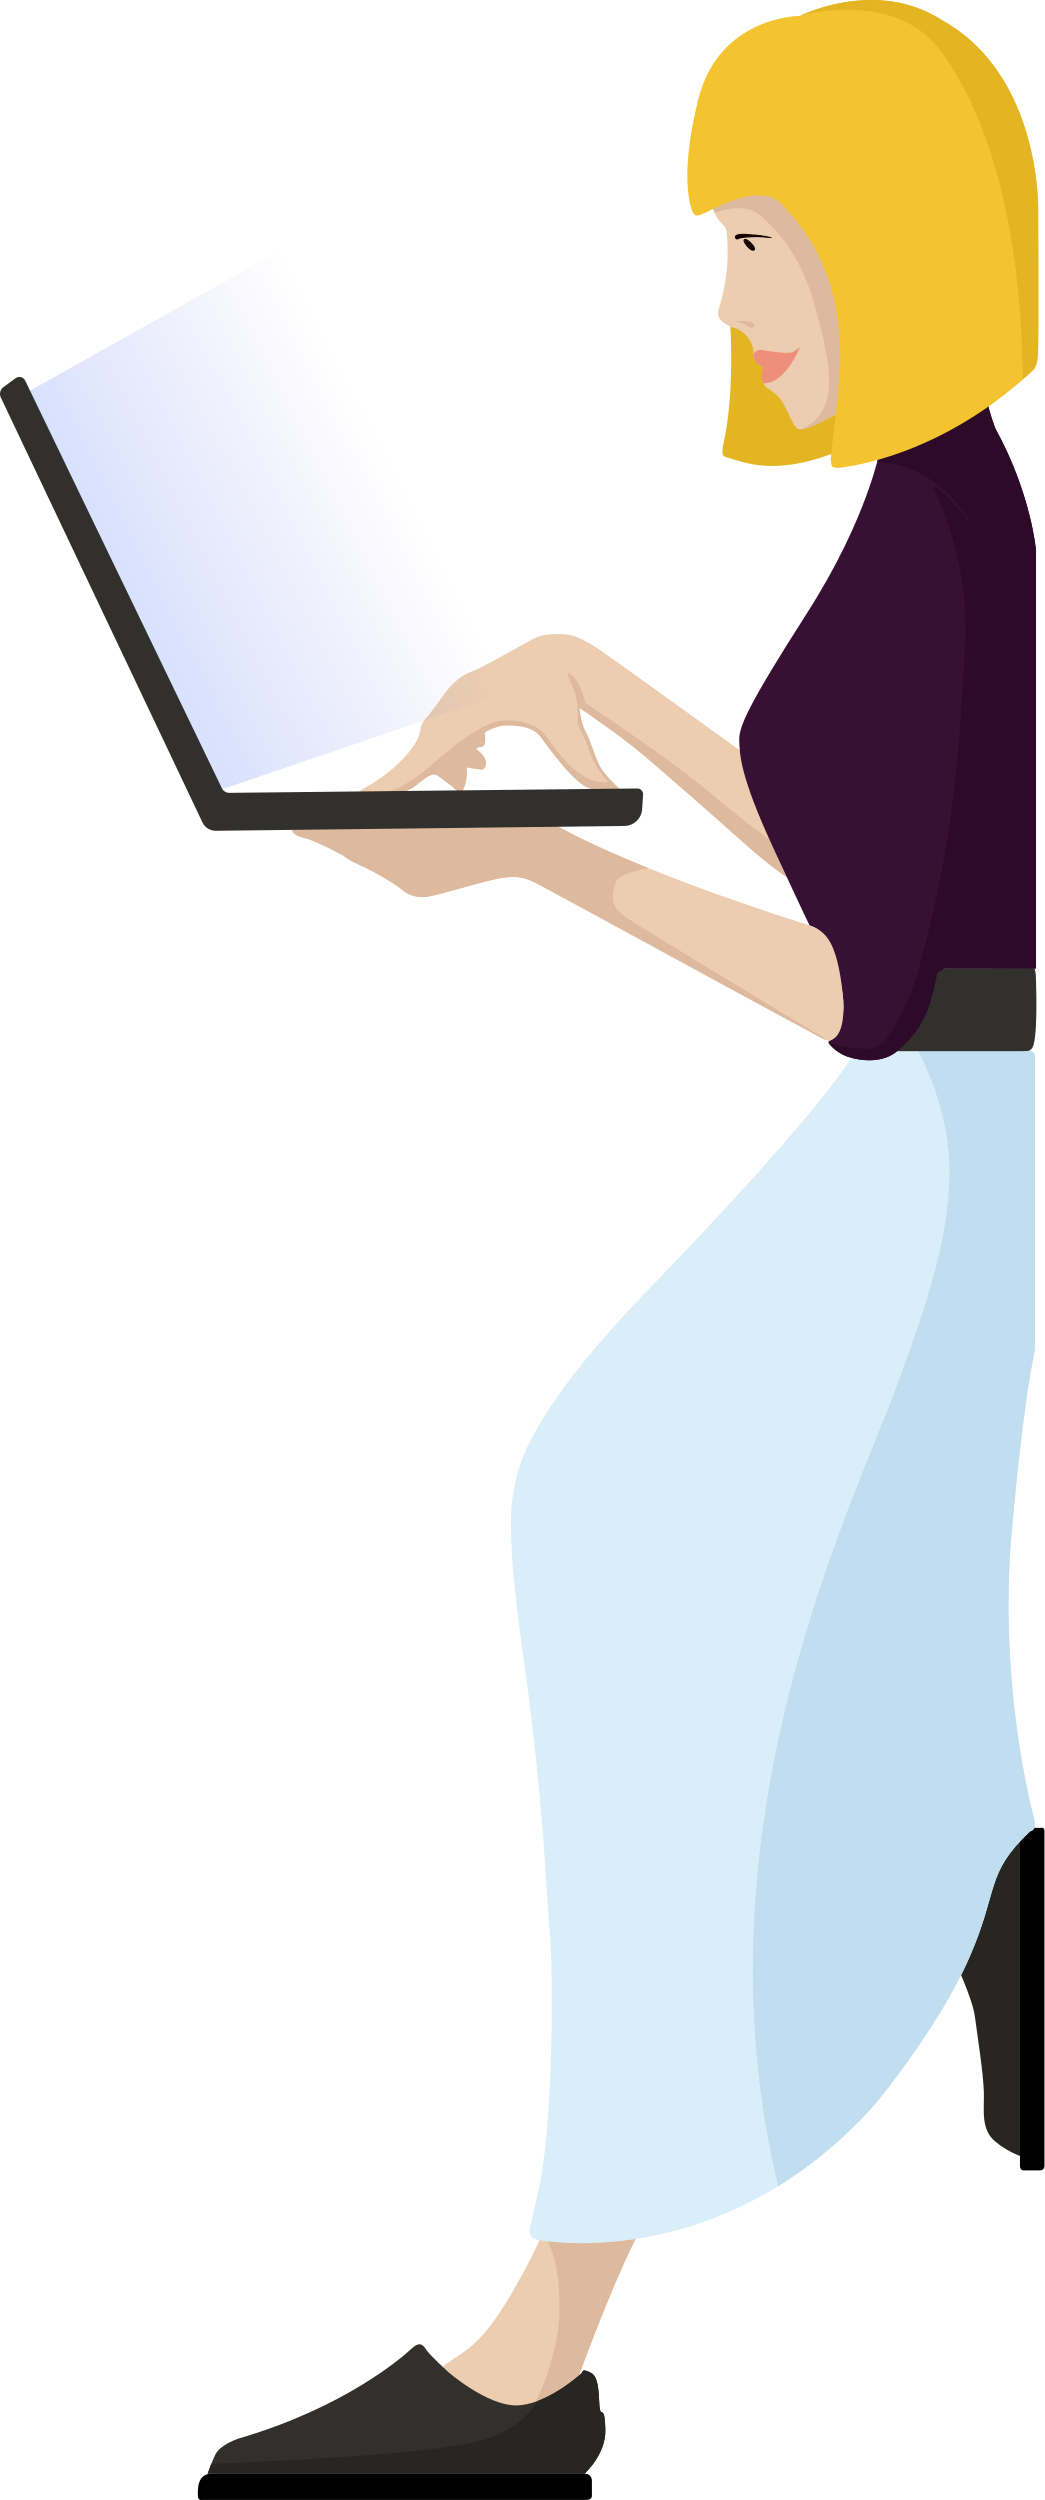
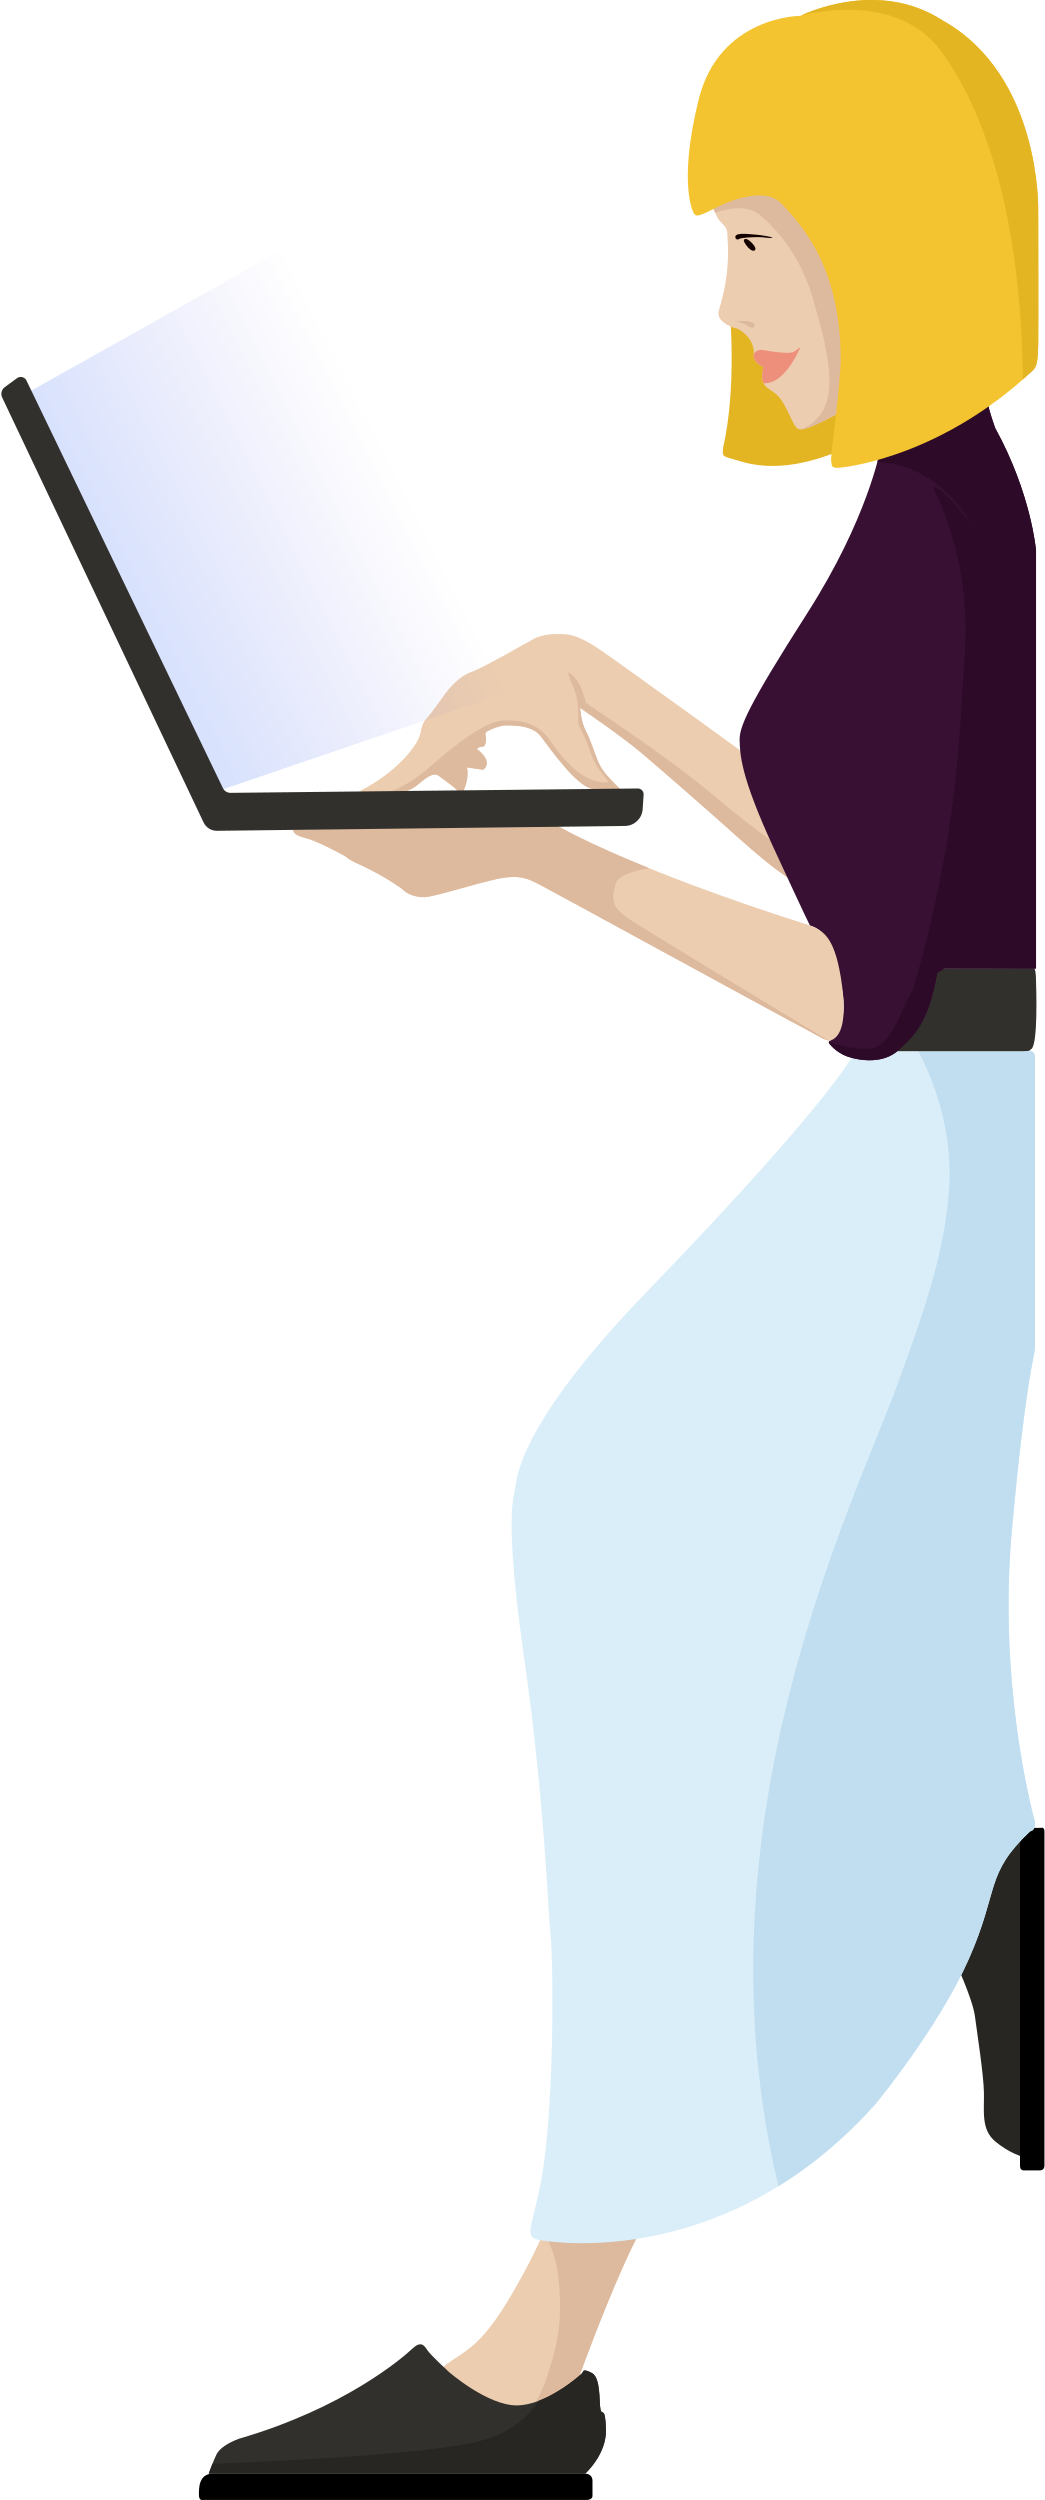
<svg xmlns="http://www.w3.org/2000/svg" width="188" height="450" viewBox="0 0 188 450" fill="none">
-   <path d="M116.324 399.603C116.324 399.603 112.582 404.71 103.668 429.043C102.799 431.159 98.619 435.513 90.266 435.513C81.912 435.513 76.245 428.419 80.231 425.556C84.218 422.694 86.775 422.321 93.132 410.988C99.489 399.655 98.993 397.294 98.993 397.294L116.324 399.603Z" fill="#ECCDB0" />
-   <path d="M94.568 435.096C96.107 433.102 97.492 430.503 98.497 427.364C100.281 421.801 101.015 418.276 100.577 411.889C100.203 406.492 99.244 405 97.82 401.604C99.192 398.214 98.999 397.301 98.999 397.301L116.324 399.603C116.324 399.603 112.582 404.711 103.668 429.043C102.96 430.76 100.081 433.951 94.568 435.096Z" fill="#DDB99E" />
-   <path d="M171.731 352.669C171.731 352.669 175.035 359.642 175.473 362.941C175.911 366.241 177.032 373.4 177.096 376.699C177.16 379.999 176.536 383.299 179.151 385.479C181.765 387.66 184.264 388.277 184.264 388.277V330.183L179.531 331.758L171.731 352.669Z" fill="#272622" />
-   <path d="M80.669 426.953C80.669 426.953 77.385 423.962 76.767 423.01C76.148 422.058 75.562 421.35 74.023 422.804C72.484 424.257 61.973 433.43 42.774 438.987C40.822 439.733 39.328 440.691 38.787 441.766C38.246 442.84 37.377 445.252 37.377 445.252H105.227C105.227 445.252 109.091 441.811 108.969 437.327C108.847 432.844 108.222 435.005 107.971 433.616C107.719 432.227 108.054 427.95 106.393 427.12C104.731 426.29 104.982 426.83 104.647 427.203C104.312 427.576 98.207 432.973 92.887 432.973C87.567 432.973 80.669 426.953 80.669 426.953Z" fill="#31302C" />
-   <path d="M183.595 389.853V329.018H187.343C187.343 329.018 188 328.767 188 329.674C188 330.575 188 389.853 188 389.853C188 389.853 188.019 390.67 187.182 390.67C186.345 390.67 184.258 390.67 184.258 390.67C184.258 390.67 183.595 390.715 183.595 389.853Z" fill="black" />
-   <path d="M38.162 445.252H105.227C105.227 445.252 106.541 445.22 106.541 446.564C106.541 447.908 106.541 449.278 106.541 449.278C106.541 449.278 106.567 449.992 105.446 449.992C104.325 449.992 37.377 449.992 37.377 449.992H36.237C36.237 449.992 35.612 450.147 35.612 449.092C35.612 448.037 35.483 445.252 38.162 445.252Z" fill="black" />
-   <path d="M96.861 432.137C100.86 430.613 104.39 427.48 104.641 427.197C104.976 426.824 104.725 426.284 106.386 427.114C108.048 427.943 107.713 432.221 107.964 433.61C108.215 434.999 108.834 432.845 108.962 437.321C109.085 441.804 105.22 445.246 105.22 445.246H37.37C37.37 445.246 37.679 444.397 38.04 443.477C52.917 442.904 75.8 441.721 85.274 439.618C91.315 438.293 94.819 435.25 96.861 432.137Z" fill="#272622" />
-   <path d="M185.424 189.21H153.885C153.885 189.21 150.98 196.69 116.195 232.659C95.129 254.444 93.132 264.401 92.758 267.019C92.385 269.63 90.517 272.499 94.253 298.639C97.995 324.785 98.49 343.953 98.986 348.314C99.482 352.668 99.856 382.423 96.745 395.12C95.496 401.095 94.253 402.716 96.996 403.211C99.74 403.707 131.028 408.441 157.575 378.686C157.575 378.686 168.917 364.992 174.404 352.54C179.892 340.094 177.232 337.353 185.417 329.635C185.417 329.635 186.686 329.538 186.158 327.454C185.63 325.371 179.647 302.742 182.139 275.355C184.632 247.967 186.287 244.024 186.287 242.532C186.287 241.04 186.287 190.329 186.287 190.329C186.287 190.329 186.377 189.21 185.424 189.21Z" fill="#DAEEF9" />
-   <path d="M161.549 249.093C166.991 234.28 170.167 224.503 170.849 213.491C171.326 205.747 169.374 197 165.272 189.217H185.418C186.371 189.217 186.287 190.336 186.287 190.336C186.287 190.336 186.287 241.046 186.287 242.539C186.287 244.031 184.632 247.974 182.139 275.362C179.647 302.749 185.63 325.377 186.158 327.461C186.686 329.545 185.418 329.642 185.418 329.642C177.232 337.36 179.892 340.1 174.404 352.546C168.917 364.992 157.575 378.693 157.575 378.693C151.85 385.112 145.899 389.923 140.064 393.519C124.452 328.876 153.363 271.387 161.549 249.093Z" fill="#C0DEEF" />
-   <path d="M186.081 174.255C186.081 174.255 186.409 174.146 186.467 176.056C186.544 178.34 186.828 187.84 185.668 188.798C185.224 189.024 185.765 189.216 184.02 189.216C182.274 189.216 155.147 189.216 155.147 189.216V174.062L169.516 174.313C175.08 174.294 185.817 174.268 186.081 174.255Z" fill="#31302C" />
-   <path d="M133.733 135.477C133.733 135.477 112.041 119.789 108.306 117.216C104.57 114.643 102.818 114.225 101.408 114.148C99.997 114.071 97.75 114.064 96.004 114.978C94.259 115.891 86.865 120.207 84.701 120.953C82.544 121.699 80.631 123.989 80.045 124.793C79.465 125.597 77.552 128.337 76.554 129.418C75.556 130.498 75.807 131.656 75.144 133.071C74.48 134.48 71.485 138.879 64.504 142.449C70.983 143.53 73.559 142.449 74.892 141.368C76.219 140.288 77.803 138.879 78.795 139.625C79.787 140.371 82.202 142.012 82.698 142.893C83.445 142.893 84.444 139.374 83.864 138.133C85.861 138.384 86.524 138.551 86.775 138.551C87.026 138.551 88.772 137.143 85.693 134.814C86.067 134.441 86.189 134.525 86.814 134.396C87.438 134.274 87.393 132.737 87.232 132.113C87.071 131.489 90.388 130.492 90.807 130.575C91.225 130.659 95.463 130.202 97.247 132.569C99.031 134.936 103.604 141.452 106.47 141.992C109.336 142.533 111.455 141.954 111.455 141.954C111.455 141.954 108.879 139.587 108.009 138.011C107.14 136.435 106.225 133.116 105.349 131.579C104.48 130.042 104.312 127.43 104.312 127.43C104.312 127.43 111.706 132.409 115.699 135.811C119.686 139.214 126.577 145.189 133.063 150.997C139.548 156.805 144.868 160.793 149.19 161.038C153.511 161.282 133.733 135.477 133.733 135.477Z" fill="#ECCDB0" />
-   <path d="M133.063 150.991C126.578 145.183 119.687 139.207 115.7 135.805C111.713 132.402 104.313 127.424 104.313 127.424C104.313 127.424 104.481 130.035 105.35 131.572C106.22 133.11 107.134 136.428 108.01 138.004C108.879 139.58 111.456 141.947 111.456 141.947C111.456 141.947 109.337 142.526 106.471 141.986C103.605 141.445 99.032 134.93 97.248 132.563C95.464 130.196 91.226 130.652 90.808 130.569C90.389 130.485 87.066 131.482 87.233 132.106C87.4 132.73 87.439 134.261 86.814 134.39C86.19 134.512 86.067 134.428 85.694 134.808C88.766 137.13 87.02 138.545 86.776 138.545C86.525 138.545 85.861 138.377 83.865 138.127C84.444 139.374 83.446 142.886 82.699 142.886C82.203 142.005 79.788 140.365 78.796 139.619C77.798 138.873 76.22 140.281 74.893 141.362C73.888 142.179 72.175 142.989 68.607 142.873C70.816 142.404 73.753 141.117 77.244 138.043C85.282 130.948 88.714 129.765 90.582 129.701C92.45 129.636 96.314 129.636 98.684 133C101.054 136.364 104.358 140.719 108.718 140.841C109.453 140.828 109.498 140.699 109.247 140.468C108.995 140.236 106.864 137.747 106.174 135.412C105.485 133.077 104.21 130.974 104.043 130.492C103.869 130.009 104.197 127.211 103.605 125.153C103.012 123.101 102.22 122.072 102.181 121.043C103.173 121.48 104.481 122.876 105.35 126.491C105.846 126.96 119.371 135.605 128.285 143.105C137.198 150.611 142.93 154.22 142.93 154.22L149.358 161.018C149.306 161.025 149.248 161.031 149.184 161.025C144.869 160.787 139.549 156.805 133.063 150.991Z" fill="#DDB99E" />
-   <path d="M158.413 80.946C158.413 80.946 156.171 93.314 145.281 110.327C134.396 127.34 132.979 130.91 133.063 133.315C133.147 135.721 133.147 139.542 139.13 152.49C145.113 165.437 145.738 166.601 145.738 166.601C145.738 166.601 147.689 167.02 148.527 168.84C149.357 170.667 153.26 179.961 151.27 184.026C149.274 188.091 149.422 187.223 149.299 187.255C149.177 187.287 149.145 187.724 149.145 187.724C149.145 187.724 150.298 189.435 152.603 190.214C154.909 190.992 159.082 191.487 161.736 188.998C164.383 186.509 167.062 184.393 168.685 175.118C168.936 174.835 169.246 174.963 169.87 174.339C170.553 174.339 186.48 174.339 186.48 174.339V99.084C186.48 99.084 185.637 88.876 179.112 77.048C178.114 74.269 177.824 72.815 177.824 72.815L158.413 80.946Z" fill="#381033" />
-   <path d="M161.729 188.998C159.082 191.487 154.902 190.992 152.597 190.214C150.291 189.435 149.138 187.725 149.138 187.725C149.138 187.725 149.145 187.635 149.164 187.538C151.09 188.291 153.402 188.741 156.029 188.779C160.145 188.844 161.575 183.113 164.318 178.012C172.42 150.502 172.672 132.074 173.67 116.76C174.668 101.445 168.872 89.623 168.402 88.838C167.931 88.06 167.719 87.5 168.279 87.654C170.398 88.4 175.042 94.562 175.042 94.562C175.042 94.562 171.989 89.082 166.753 85.879C162.914 83.531 159.565 83.223 157.897 83.158C158.284 81.718 158.425 80.939 158.425 80.939L177.83 72.803C177.83 72.803 178.12 74.256 179.119 77.035C185.643 88.864 186.486 99.071 186.486 99.071V174.327C186.486 174.327 170.559 174.327 169.876 174.327C169.252 174.95 168.943 174.822 168.691 175.105C167.056 184.386 164.376 186.502 161.729 188.998Z" fill="#2D0B28" />
-   <path d="M52.538 149.332L100.197 148.624C100.197 148.624 112.331 155.969 145.738 166.595C148.146 167.547 150.349 168.589 151.521 177.427C152.7 186.265 150.072 187.036 149.409 187.306C148.745 187.577 145.783 185.602 144.366 184.939C142.949 184.277 98.993 160.247 97.041 159.25C95.09 158.253 93.467 157.301 89.19 158.253C84.907 159.205 78.093 161.405 76.348 161.488C74.603 161.572 73.063 160.826 72.522 160.285C71.981 159.745 68.491 157.378 64.42 155.558C62.301 154.606 62.263 154.271 61.805 154.021C61.348 153.77 57.027 151.448 55.159 150.952C53.285 150.457 52.705 150.123 52.538 149.332Z" fill="#ECCDB0" />
-   <path d="M52.538 149.332L100.197 148.624C100.197 148.624 104.969 151.512 116.762 156.285C114.038 156.722 111.159 157.545 110.708 159.083C109.838 162.073 110.212 163.379 112.762 165.18C114.862 166.66 140.076 181.884 149.061 187.306C148.03 187.101 145.602 185.518 144.366 184.933C142.955 184.271 98.993 160.24 97.041 159.243C95.09 158.246 93.467 157.294 89.19 158.246C84.907 159.198 78.093 161.398 76.348 161.482C74.603 161.565 73.063 160.819 72.522 160.279C71.981 159.739 68.49 157.372 64.42 155.551C62.301 154.599 62.263 154.265 61.805 154.014C61.348 153.763 57.026 151.441 55.159 150.946C53.285 150.457 52.705 150.123 52.538 149.332Z" fill="#DDB99E" />
-   <path opacity="0.2" d="M3.758 71.233L50.297 45.145L91.966 124.356L37.377 142.944L3.758 71.233Z" fill="url(#paint0_linear_1105:18906)" />
-   <path d="M38.858 149.543L112.408 148.669C114.089 148.649 115.474 147.337 115.584 145.665L115.757 143.034C115.796 142.429 115.313 141.921 114.708 141.928L41.299 142.712C40.719 142.719 40.191 142.391 39.934 141.87L4.524 68.493C4.215 67.85 3.397 67.65 2.824 68.068L0.621 69.676C0.035 70.107 -0.165 70.892 0.145 71.548L36.443 148.032C36.881 148.964 37.828 149.556 38.858 149.543Z" fill="#31302C" />
-   <path d="M131.24 55.552C131.24 55.552 132.65 69.413 130.074 80.618C130.074 81.865 129.643 82.071 131.626 82.567C133.61 83.062 139.426 85.885 150.767 81.28C162.109 76.675 158.122 65.136 158.122 65.136L148.236 53.391L131.24 55.552Z" fill="#E4B523" />
-   <path d="M127.788 36.023C127.788 36.023 128.722 38.95 129.469 39.761C130.216 40.571 130.841 40.97 130.841 42.108C130.841 43.247 131.652 48.289 129.314 55.886C128.844 57.442 130.635 58.684 132.689 59.185C133.25 59.456 135.201 60.575 135.6 62.961C135.703 63.894 135.059 64.994 137.346 66.029C137.346 66.447 136.496 68.75 138.157 69.888C139.819 71.027 140.315 71.194 141.719 74.031C143.123 76.861 143.181 77.581 144.739 77.208C146.298 76.835 151.759 74.281 155.308 71.297C158.857 68.313 165.471 34.563 164.975 34.145C164.479 33.727 149.937 25.263 149.937 25.263L134.647 30.659L127.788 36.023Z" fill="#ECCDB0" />
-   <path d="M127.853 35.979L134.647 30.653L144.669 27.115C149.905 28.71 155.688 30.55 156.01 30.73C156.59 31.064 159.334 47.994 159.334 47.994L159.069 62.009C157.723 66.718 156.384 70.39 155.321 71.284C151.772 74.275 146.311 76.822 144.752 77.195C144.527 77.247 144.34 77.279 144.166 77.285C152.049 74.05 149.08 63.694 146.408 54.22C144.044 45.858 139.858 41.51 137.146 39.034C134.435 36.557 130.925 37.606 128.638 38.269C128.239 37.355 127.91 36.371 127.82 36.101C127.827 36.062 127.84 36.017 127.853 35.979Z" fill="#DDB99E" />
-   <path d="M132.245 57.873C132.245 57.873 135.427 57.435 135.8 58.432C135.8 59.243 135.008 58.992 134.737 58.818C134.467 58.645 133.604 57.969 132.245 57.873Z" fill="#DDB99E" />
-   <path d="M135.594 63.72C135.897 63.276 136.405 62.864 137.23 63.006C138.853 63.289 142.092 63.784 142.839 63.315C143.586 62.845 144.031 62.446 144.031 62.446C144.031 62.446 141.339 69.206 137.384 68.988C136.83 67.817 137.339 66.351 137.339 66.029C135.658 65.263 135.568 64.466 135.594 63.72Z" fill="#EE8F7C" />
-   <path d="M132.309 42.777C132.309 42.777 132.058 42.179 133.275 42.102C134.493 42.025 138.061 42.372 138.995 42.777C138.685 42.964 137.61 42.7 136.534 42.681C135.459 42.668 133.295 42.777 132.979 43.009C132.664 43.246 132.309 43.015 132.309 42.777Z" fill="#130100" />
-   <path d="M135.24 43.697C135.24 43.697 136.296 44.707 135.755 45.08C135.317 45.382 134.551 44.52 134.448 44.385C134.345 44.25 133.597 43.375 133.887 43.105C134.254 42.764 134.989 43.427 135.24 43.697Z" fill="#140200" />
-   <path d="M144.037 2.848C144.037 2.848 129.411 2.848 125.669 17.95C121.927 33.053 124.671 38.449 124.922 38.533C125.173 38.616 124.838 39.446 128.161 37.703C131.485 35.96 137.758 33.535 140.656 36.706C143.554 39.877 151.508 47.576 151.263 65.425C150.806 73.517 149.396 82.026 149.557 82.978C149.724 83.93 149.473 84.387 151.508 84.143C153.543 83.892 169.915 81.718 185.997 66.59C186.577 65.946 186.808 65.097 186.866 62.235C186.931 59.373 186.866 37.96 186.866 37.96C186.866 37.96 187.491 13.621 169.599 3.665C157.704 -4.06 144.037 2.848 144.037 2.848Z" fill="#F4C430" />
-   <path d="M169.612 3.658C187.497 13.615 186.879 37.953 186.879 37.953C186.879 37.953 186.944 59.366 186.879 62.228C186.815 65.09 186.589 65.939 186.01 66.583C185.372 67.181 184.741 67.753 184.103 68.306C183.749 36.043 175.982 18.117 169.31 9.144C160.956 -2.08 144.044 2.834 144.044 2.834C144.044 2.834 157.704 -4.061 169.612 3.658Z" fill="#E4B523" />
+   <path d="M116.417 399.603C116.417 399.603 112.68 404.71 103.778 429.043C102.91 431.159 98.736 435.513 90.393 435.513C82.051 435.513 76.391 428.419 80.372 425.557C84.354 422.694 86.907 422.321 93.256 410.988C99.604 399.655 99.109 397.294 99.109 397.294L116.417 399.603Z" fill="#ECCDB0" />
+   <path d="M94.69 435.095C96.227 433.101 97.61 430.503 98.614 427.364C100.395 421.8 101.128 418.275 100.691 411.888C100.318 406.492 99.36 405 97.938 401.604C99.308 398.214 99.115 397.301 99.115 397.301L116.417 399.603C116.417 399.603 112.68 404.71 103.778 429.043C103.071 430.76 100.196 433.95 94.69 435.095Z" fill="#DDB99E" />
+   <path d="M171.752 352.668C171.752 352.668 175.052 359.641 175.489 362.94C175.927 366.24 177.046 373.399 177.11 376.699C177.174 379.998 176.551 383.298 179.162 385.478C181.773 387.659 184.269 388.276 184.269 388.276V330.182L179.541 331.758L171.752 352.668Z" fill="#272622" />
+   <path d="M80.809 426.952C80.809 426.952 77.529 423.961 76.912 423.009C76.294 422.058 75.709 421.35 74.171 422.804C72.634 424.257 62.137 433.429 42.963 438.987C41.014 439.733 39.522 440.691 38.982 441.765C38.441 442.84 37.573 445.252 37.573 445.252H105.335C105.335 445.252 109.194 441.81 109.072 437.327C108.95 432.844 108.326 435.005 108.075 433.616C107.824 432.227 108.159 427.949 106.499 427.12C104.84 426.29 105.09 426.83 104.756 427.203C104.421 427.576 98.324 432.973 93.011 432.973C87.698 432.973 80.809 426.952 80.809 426.952Z" fill="#31302C" />
+   <path d="M183.6 389.852V329.018H187.344C187.344 329.018 188 328.767 188 329.674C188 330.574 188 389.852 188 389.852C188 389.852 188.019 390.669 187.183 390.669C186.347 390.669 184.263 390.669 184.263 390.669C184.263 390.669 183.6 390.714 183.6 389.852Z" fill="black" />
+   <path d="M38.358 445.252H105.335C105.335 445.252 106.647 445.219 106.647 446.564C106.647 447.908 106.647 449.278 106.647 449.278C106.647 449.278 106.673 449.992 105.553 449.992C104.434 449.992 37.573 449.992 37.573 449.992H36.434C36.434 449.992 35.81 450.146 35.81 449.092C35.81 448.037 35.682 445.252 38.358 445.252Z" fill="black" />
+   <path d="M96.98 432.137C100.974 430.612 104.499 427.48 104.75 427.197C105.084 426.824 104.833 426.283 106.493 427.113C108.152 427.943 107.818 432.22 108.069 433.61C108.319 434.999 108.937 432.844 109.066 437.321C109.188 441.804 105.328 445.245 105.328 445.245H37.567C37.567 445.245 37.875 444.396 38.236 443.476C53.094 442.904 75.947 441.72 85.408 439.617C91.442 438.292 94.941 435.25 96.98 432.137Z" fill="#272622" />
+   <path d="M185.427 189.21H153.929C153.929 189.21 151.029 196.691 116.289 232.659C95.25 254.444 93.256 264.401 92.883 267.019C92.51 269.63 90.644 272.499 94.375 298.639C98.112 324.785 98.607 343.953 99.103 348.314C99.598 352.668 99.971 382.423 96.864 395.12C95.616 401.095 94.375 402.716 97.115 403.212C99.855 403.707 131.102 408.441 157.615 378.686C157.615 378.686 168.942 364.992 174.422 352.54C179.902 340.094 177.246 337.354 185.421 329.635C185.421 329.635 186.688 329.539 186.161 327.455C185.633 325.371 179.658 302.743 182.147 275.355C184.636 247.967 186.289 244.024 186.289 242.532C186.289 241.04 186.289 190.329 186.289 190.329C186.289 190.329 186.379 189.21 185.427 189.21Z" fill="#DAEEF9" />
+   <path d="M161.584 249.093C167.019 234.28 170.19 224.503 170.871 213.491C171.347 205.747 169.399 196.999 165.301 189.217H185.421C186.373 189.217 186.289 190.336 186.289 190.336C186.289 190.336 186.289 241.046 186.289 242.538C186.289 244.031 184.636 247.974 182.147 275.361C179.658 302.749 185.633 325.377 186.161 327.461C186.688 329.545 185.421 329.642 185.421 329.642C177.246 337.36 179.902 340.1 174.422 352.546C168.942 364.992 157.615 378.693 157.615 378.693C151.897 385.112 145.954 389.923 140.126 393.518C124.535 328.876 153.408 271.386 161.584 249.093Z" fill="#C0DEEF" />
+   <path d="M186.083 174.256C186.083 174.256 186.411 174.146 186.469 176.057C186.547 178.34 186.83 187.84 185.672 188.798C185.228 189.024 185.768 189.217 184.025 189.217C182.282 189.217 155.19 189.217 155.19 189.217V174.063L169.54 174.313C175.097 174.294 185.82 174.268 186.083 174.256Z" fill="#31302C" />
+   <path d="M133.803 135.477C133.803 135.477 112.14 119.789 108.409 117.216C104.679 114.643 102.929 114.225 101.521 114.148C100.112 114.071 97.867 114.064 96.124 114.978C94.381 115.891 86.997 120.207 84.836 120.953C82.681 121.699 80.771 123.989 80.186 124.793C79.607 125.597 77.696 128.337 76.699 129.418C75.702 130.498 75.953 131.656 75.291 133.071C74.628 134.48 71.637 138.879 64.665 142.449C71.136 143.53 73.708 142.449 75.04 141.368C76.365 140.288 77.947 138.879 78.938 139.625C79.928 140.371 82.34 142.012 82.835 142.893C83.582 142.893 84.579 139.374 84 138.133C85.994 138.384 86.656 138.551 86.907 138.551C87.158 138.551 88.901 137.143 85.826 134.814C86.2 134.441 86.322 134.525 86.946 134.396C87.57 134.274 87.525 132.737 87.364 132.113C87.203 131.489 90.515 130.492 90.933 130.575C91.352 130.659 95.584 130.202 97.366 132.569C99.147 134.936 103.714 141.452 106.576 141.992C109.439 142.533 111.555 141.954 111.555 141.954C111.555 141.954 108.982 139.587 108.114 138.011C107.245 136.435 106.332 133.116 105.457 131.579C104.589 130.042 104.422 127.43 104.422 127.43C104.422 127.43 111.806 132.409 115.793 135.811C119.775 139.214 126.657 145.189 133.134 150.997C139.611 156.805 144.924 160.793 149.24 161.038C153.556 161.282 133.803 135.477 133.803 135.477Z" fill="#ECCDB0" />
+   <path d="M133.135 150.991C126.657 145.183 119.775 139.207 115.794 135.805C111.812 132.402 104.422 127.424 104.422 127.424C104.422 127.424 104.589 130.035 105.457 131.572C106.326 133.11 107.239 136.429 108.114 138.004C108.982 139.58 111.555 141.947 111.555 141.947C111.555 141.947 109.439 142.526 106.577 141.986C103.714 141.446 99.147 134.93 97.366 132.563C95.584 130.196 91.352 130.653 90.934 130.569C90.516 130.485 87.197 131.482 87.364 132.106C87.531 132.73 87.57 134.261 86.946 134.39C86.322 134.512 86.2 134.428 85.827 134.808C88.895 137.13 87.152 138.545 86.907 138.545C86.656 138.545 85.994 138.377 84 138.127C84.579 139.374 83.582 142.886 82.836 142.886C82.341 142.005 79.928 140.365 78.938 139.619C77.941 138.873 76.365 140.281 75.04 141.362C74.037 142.179 72.326 142.989 68.762 142.873C70.969 142.404 73.902 141.118 77.388 138.043C85.415 130.948 88.843 129.765 90.709 129.701C92.574 129.636 96.433 129.636 98.8 133C101.167 136.364 104.467 140.719 108.821 140.841C109.555 140.828 109.6 140.699 109.349 140.468C109.098 140.236 106.969 137.747 106.281 135.412C105.592 133.077 104.319 130.974 104.152 130.492C103.978 130.009 104.306 127.211 103.714 125.153C103.123 123.101 102.331 122.072 102.293 121.043C103.283 121.48 104.589 122.876 105.457 126.491C105.953 126.961 119.46 135.605 128.362 143.105C137.264 150.611 142.989 154.22 142.989 154.22L149.408 161.018C149.356 161.025 149.298 161.031 149.234 161.025C144.925 160.787 139.612 156.805 133.135 150.991Z" fill="#DDB99E" />
+   <path d="M158.451 80.945C158.451 80.945 156.213 93.314 145.336 110.327C134.466 127.34 133.051 130.91 133.134 133.315C133.218 135.721 133.218 139.542 139.193 152.489C145.169 165.437 145.793 166.601 145.793 166.601C145.793 166.601 147.742 167.019 148.578 168.84C149.407 170.666 153.305 179.961 151.318 184.026C149.324 188.091 149.472 187.223 149.35 187.255C149.227 187.287 149.195 187.724 149.195 187.724C149.195 187.724 150.347 189.435 152.649 190.214C154.952 190.992 159.12 191.487 161.77 188.998C164.413 186.509 167.089 184.392 168.71 175.117C168.961 174.834 169.27 174.963 169.894 174.339C170.575 174.339 186.482 174.339 186.482 174.339V99.084C186.482 99.084 185.639 88.876 179.124 77.048C178.127 74.269 177.837 72.815 177.837 72.815L158.451 80.945Z" fill="#381033" />
+   <path d="M161.763 188.998C159.12 191.487 154.945 190.992 152.643 190.214C150.34 189.435 149.189 187.724 149.189 187.724C149.189 187.724 149.195 187.634 149.214 187.538C151.138 188.29 153.447 188.741 156.071 188.779C160.181 188.844 161.609 183.113 164.349 178.012C172.441 150.502 172.691 132.074 173.688 116.759C174.685 101.445 168.897 89.622 168.427 88.838C167.957 88.059 167.745 87.5 168.305 87.654C170.421 88.4 175.058 94.562 175.058 94.562C175.058 94.562 172.01 89.082 166.78 85.879C162.947 83.531 159.602 83.222 157.936 83.158C158.322 81.717 158.464 80.939 158.464 80.939L177.844 72.802C177.844 72.802 178.133 74.256 179.13 77.035C185.646 88.863 186.488 99.071 186.488 99.071V174.326C186.488 174.326 170.582 174.326 169.9 174.326C169.276 174.95 168.967 174.822 168.716 175.105C167.083 184.386 164.407 186.502 161.763 188.998Z" fill="#2D0B28" />
+   <path d="M52.714 149.331L100.312 148.624C100.312 148.624 112.43 155.969 145.793 166.595C148.198 167.547 150.398 168.589 151.569 177.427C152.746 186.264 150.122 187.036 149.459 187.306C148.797 187.576 145.838 185.602 144.423 184.939C143.008 184.277 99.109 160.247 97.16 159.25C95.211 158.253 93.59 157.301 89.319 158.253C85.042 159.205 78.237 161.404 76.494 161.488C74.751 161.572 73.213 160.825 72.673 160.285C72.133 159.745 68.647 157.378 64.582 155.558C62.465 154.606 62.427 154.271 61.97 154.02C61.513 153.769 57.197 151.447 55.332 150.952C53.461 150.457 52.882 150.122 52.714 149.331Z" fill="#ECCDB0" />
+   <path d="M52.714 149.331L100.312 148.624C100.312 148.624 105.078 151.512 116.855 156.284C114.134 156.722 111.259 157.545 110.809 159.082C109.941 162.073 110.314 163.379 112.861 165.18C114.958 166.659 140.139 181.884 149.112 187.306C148.083 187.1 145.658 185.518 144.423 184.933C143.014 184.27 99.109 160.24 97.16 159.243C95.211 158.246 93.59 157.294 89.319 158.246C85.042 159.198 78.237 161.398 76.494 161.481C74.751 161.565 73.213 160.819 72.673 160.279C72.133 159.738 68.647 157.371 64.582 155.551C62.465 154.599 62.427 154.265 61.97 154.014C61.513 153.763 57.197 151.441 55.332 150.946C53.461 150.457 52.882 150.122 52.714 149.331Z" fill="#DDB99E" />
+   <path opacity="0.2" d="M3.998 71.233L50.476 45.145L92.092 124.356L37.574 142.944L3.998 71.233Z" fill="url(#paint0_linear_1085_18904)" />
+   <path d="M39.053 149.544L112.507 148.669C114.186 148.649 115.569 147.337 115.678 145.665L115.852 143.034C115.89 142.43 115.408 141.922 114.803 141.928L41.491 142.713C40.912 142.719 40.384 142.391 40.127 141.87L4.764 68.493C4.455 67.85 3.638 67.65 3.065 68.069L0.866 69.677C0.28 70.107 0.081 70.892 0.39 71.548L36.641 148.032C37.078 148.965 38.024 149.556 39.053 149.544Z" fill="#31302C" />
+   <path d="M131.314 55.552C131.314 55.552 132.723 69.413 130.15 80.618C130.15 81.865 129.719 82.071 131.7 82.566C133.681 83.062 139.489 85.885 150.816 81.28C162.143 76.675 158.161 65.135 158.161 65.135L148.288 53.391L131.314 55.552Z" fill="#E4B523" />
+   <path d="M127.867 36.024C127.867 36.024 128.799 38.95 129.545 39.761C130.292 40.571 130.915 40.97 130.915 42.109C130.915 43.247 131.726 48.29 129.391 55.886C128.921 57.443 130.71 58.684 132.761 59.186C133.321 59.456 135.27 60.575 135.669 62.961C135.772 63.894 135.128 64.994 137.412 66.029C137.412 66.448 136.563 68.75 138.222 69.889C139.882 71.027 140.377 71.195 141.779 74.031C143.181 76.861 143.239 77.582 144.796 77.209C146.352 76.835 151.807 74.282 155.351 71.297C158.895 68.313 165.501 34.564 165.005 34.146C164.51 33.728 149.987 25.263 149.987 25.263L134.717 30.66L127.867 36.024Z" fill="#ECCDB0" />
+   <path d="M127.931 35.979L134.717 30.653L144.725 27.116C149.955 28.711 155.731 30.55 156.052 30.73C156.631 31.065 159.371 47.994 159.371 47.994L159.107 62.01C157.763 66.718 156.425 70.391 155.364 71.284C151.82 74.275 146.365 76.823 144.809 77.196C144.584 77.247 144.397 77.279 144.224 77.286C152.096 74.05 149.131 63.695 146.462 54.22C144.101 45.858 139.92 41.511 137.213 39.034C134.505 36.558 130.999 37.606 128.716 38.269C128.317 37.355 127.989 36.371 127.899 36.101C127.905 36.062 127.918 36.017 127.931 35.979Z" fill="#DDB99E" />
+   <path d="M132.318 57.874C132.318 57.874 135.495 57.436 135.868 58.433C135.868 59.244 135.077 58.993 134.807 58.819C134.537 58.645 133.675 57.97 132.318 57.874Z" fill="#DDB99E" />
+   <path d="M135.662 63.72C135.965 63.277 136.473 62.865 137.296 63.006C138.917 63.289 142.152 63.785 142.898 63.315C143.645 62.846 144.088 62.447 144.088 62.447C144.088 62.447 141.4 69.207 137.45 68.988C136.897 67.818 137.405 66.351 137.405 66.029C135.727 65.264 135.637 64.466 135.662 63.72Z" fill="#EE8F7C" />
+   <path d="M132.382 42.778C132.382 42.778 132.131 42.179 133.347 42.102C134.563 42.025 138.126 42.372 139.059 42.778C138.75 42.964 137.676 42.7 136.602 42.681C135.527 42.668 133.366 42.778 133.051 43.009C132.736 43.247 132.382 43.016 132.382 42.778Z" fill="#130100" />
+   <path d="M135.308 43.697C135.308 43.697 136.363 44.707 135.823 45.08C135.386 45.383 134.62 44.521 134.517 44.386C134.414 44.251 133.668 43.376 133.958 43.106C134.324 42.765 135.058 43.427 135.308 43.697Z" fill="#140200" />
+   <path d="M144.095 2.847C144.095 2.847 129.487 2.847 125.75 17.95C122.013 33.052 124.753 38.449 125.004 38.532C125.255 38.616 124.921 39.446 128.24 37.703C131.559 35.96 137.823 33.535 140.718 36.706C143.612 39.877 151.556 47.576 151.311 65.425C150.855 73.516 149.446 82.026 149.607 82.978C149.774 83.93 149.523 84.387 151.556 84.142C153.588 83.891 169.939 81.717 186 66.589C186.578 65.946 186.81 65.097 186.868 62.235C186.932 59.372 186.868 37.96 186.868 37.96C186.868 37.96 187.492 13.621 169.624 3.664C157.743 -4.061 144.095 2.847 144.095 2.847Z" fill="#F4C430" />
+   <path d="M169.636 3.658C187.498 13.615 186.881 37.953 186.881 37.953C186.881 37.953 186.945 59.366 186.881 62.228C186.816 65.09 186.591 65.939 186.012 66.583C185.375 67.181 184.745 67.753 184.108 68.306C183.755 36.043 175.998 18.117 169.334 9.144C160.992 -2.08 144.101 2.834 144.101 2.834C144.101 2.834 157.743 -4.061 169.636 3.658Z" fill="#E4B523" />
  <defs>
-     <linearGradient id="paint0_linear_1105:18906" x1="24.787" y1="109" x2="71.323" y2="85.451" gradientUnits="userSpaceOnUse">
+     <linearGradient id="paint0_linear_1085_18904" x1="25" y1="109" x2="71.5" y2="85.5" gradientUnits="userSpaceOnUse">
      <stop stop-color="#3B6CF4" />
      <stop offset="1" stop-color="#6050DC" stop-opacity="0" />
    </linearGradient>
  </defs>
</svg>
